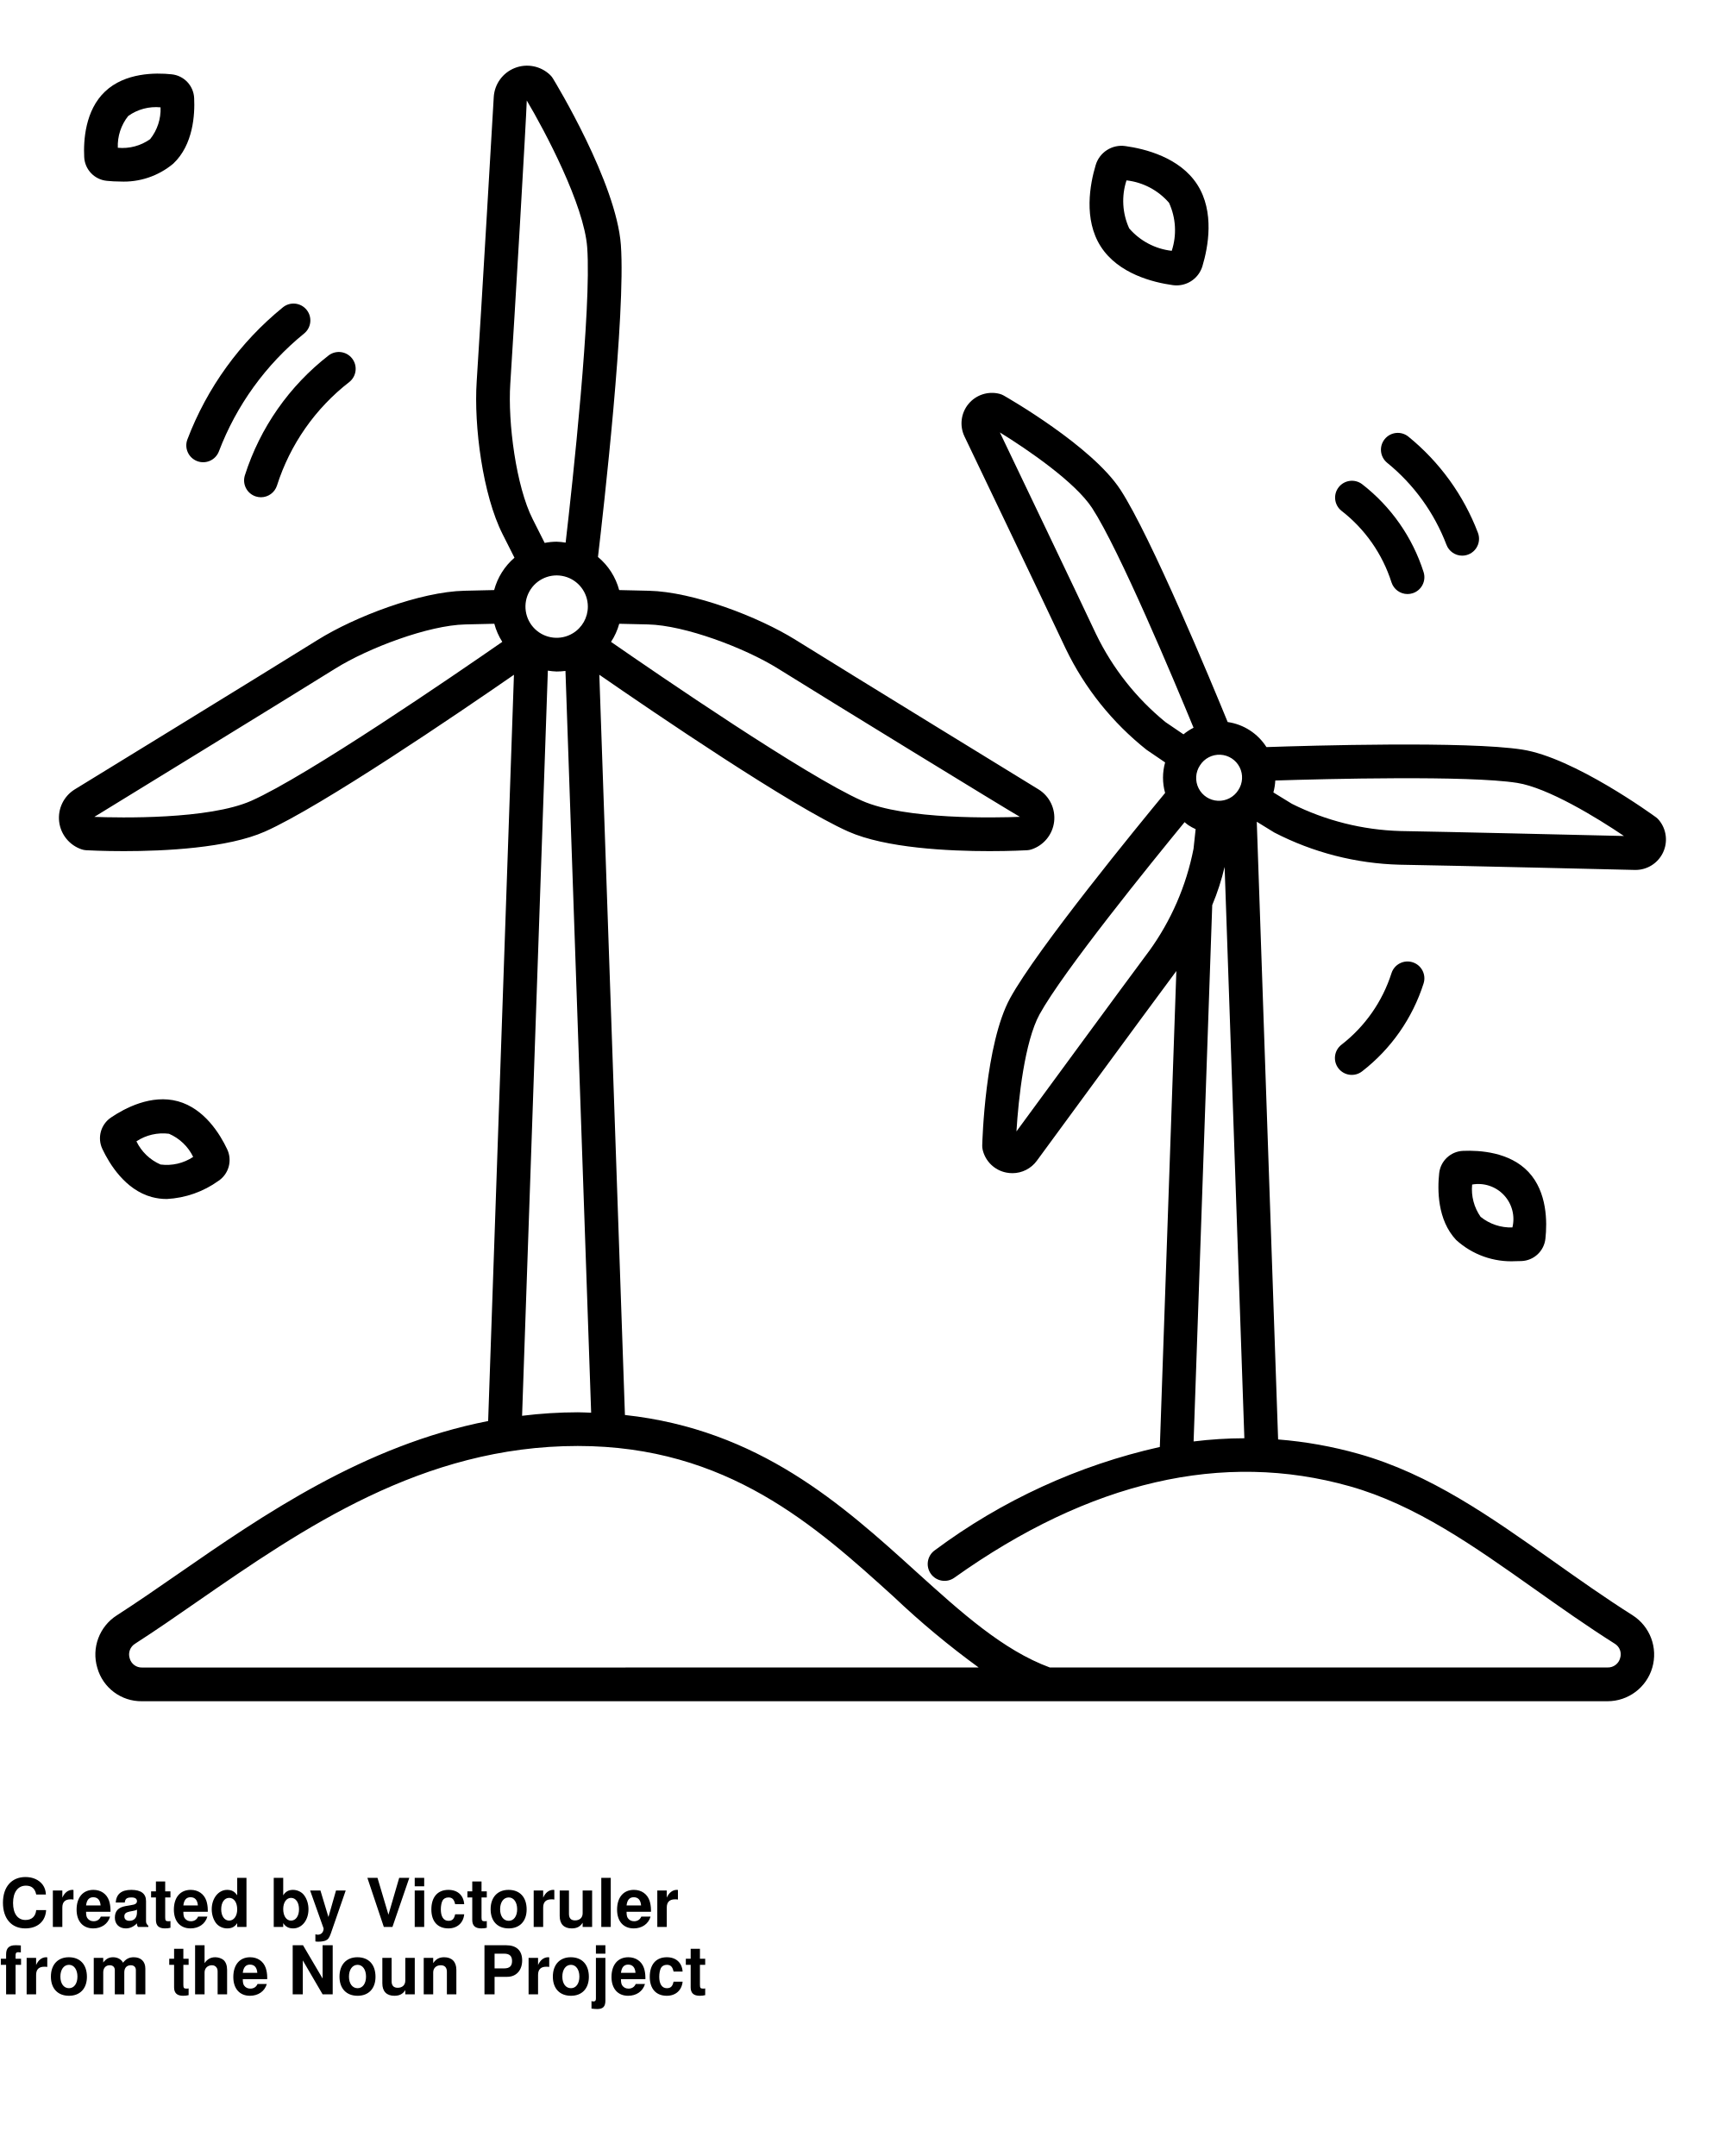
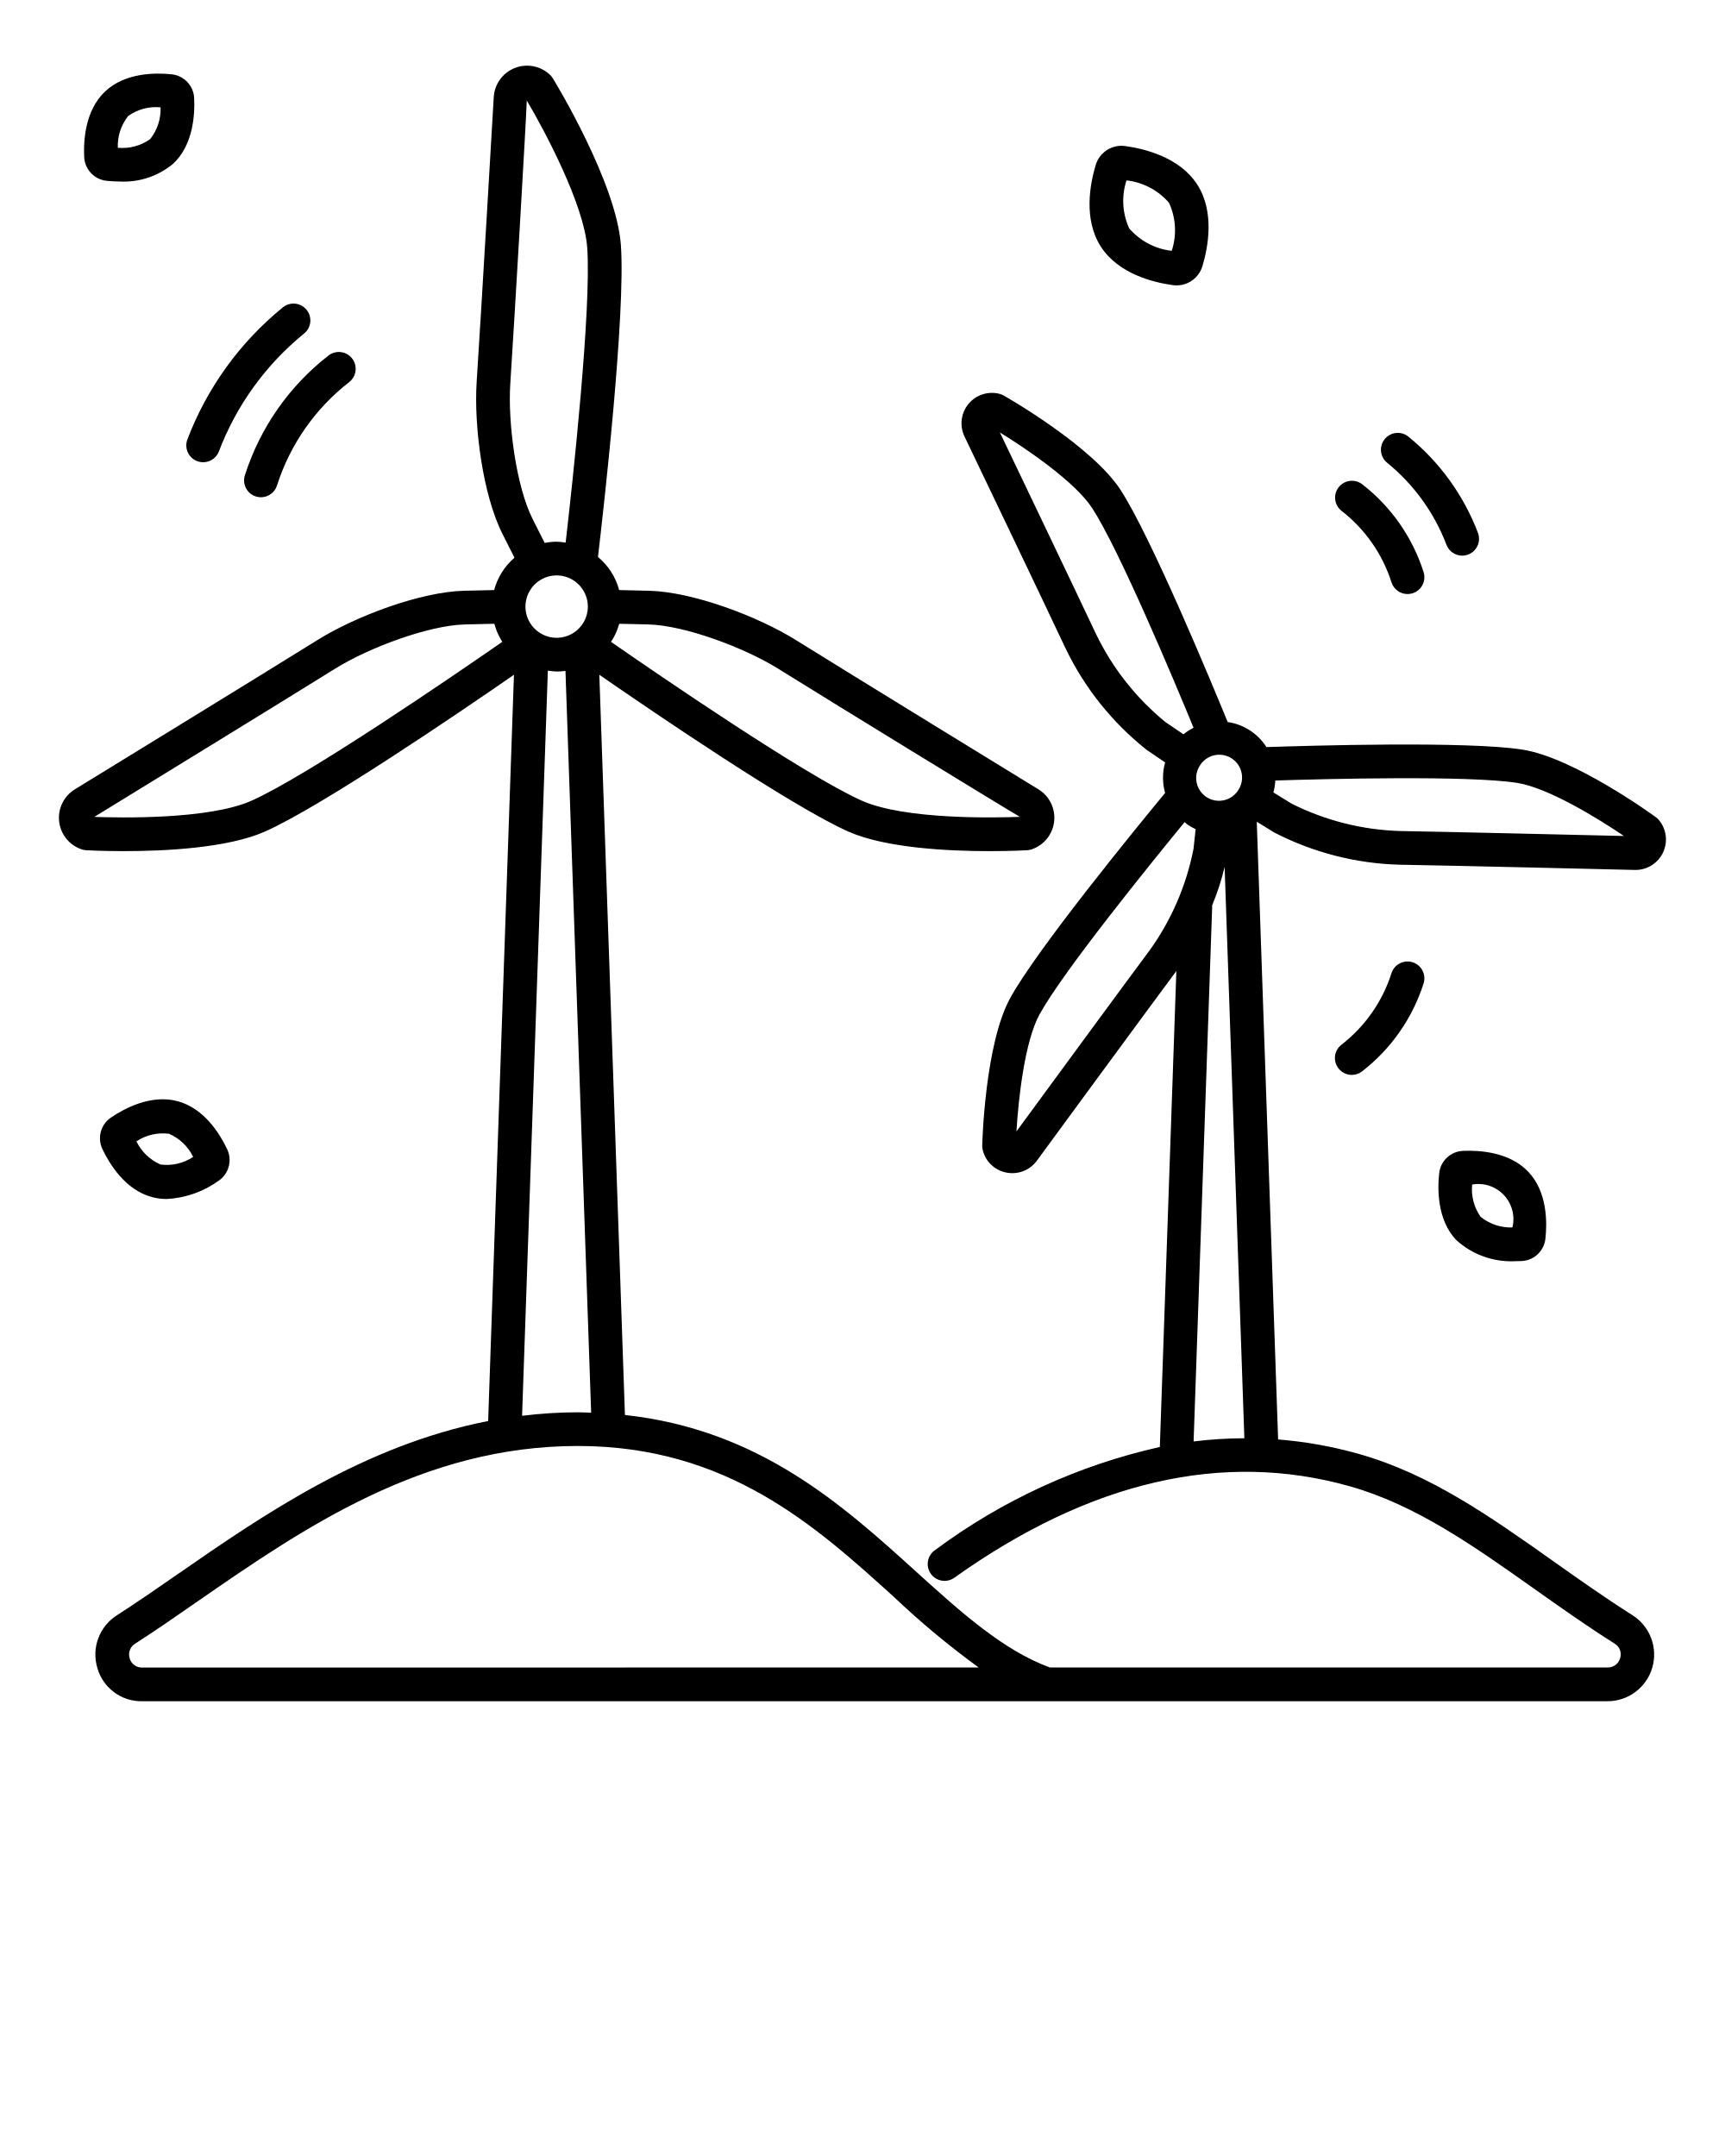
<svg xmlns="http://www.w3.org/2000/svg" data-name="Layer 3" viewBox="0 0 128 160" x="0px" y="0px">
  <path d="M11.255,88.832a4.225,4.225,0,0,0,1.126.148,7.217,7.217,0,0,0,3.83-1.347,1.861,1.861,0,0,0,.644-2.349c-.518-1.1-1.682-3.017-3.654-3.557s-3.951.52-4.956,1.2A1.858,1.858,0,0,0,7.6,85.275C8.12,86.372,9.284,88.292,11.255,88.832Zm1.286-4.694a3.56,3.56,0,0,1,1.793,1.718,3.546,3.546,0,0,1-2.418.565A3.556,3.556,0,0,1,10.123,84.7,3.565,3.565,0,0,1,12.541,84.138Z" />
  <path d="M108.568,85.407a1.86,1.86,0,0,0-1.777,1.667c-.131,1.206-.143,3.452,1.256,4.943a6.065,6.065,0,0,0,4.425,1.577c.152,0,.3,0,.426-.009a1.859,1.859,0,0,0,1.777-1.667c.132-1.206.143-3.451-1.256-4.942h0C112.021,85.485,109.783,85.357,108.568,85.407Zm1.3,4.9a3.565,3.565,0,0,1-.631-2.4,2.605,2.605,0,0,1,2.988,3.184A3.561,3.561,0,0,1,109.87,90.306Z" />
  <path d="M83.51,10.841A2,2,0,0,0,81.3,12.26c-.416,1.387-.918,4.015.384,6.04s3.9,2.66,5.335,2.859a2.083,2.083,0,0,0,.283.02,2,2,0,0,0,1.925-1.44c.415-1.386.916-4.015-.385-6.039S84.945,11.04,83.51,10.841Zm3.436,7.773a4.9,4.9,0,0,1-3.156-1.665,4.893,4.893,0,0,1-.2-3.563,4.9,4.9,0,0,1,3.156,1.665A4.893,4.893,0,0,1,86.946,18.614Z" />
  <path d="M7.922,13.419a9.534,9.534,0,0,0,.981.052,5.716,5.716,0,0,0,3.956-1.329c1.484-1.4,1.607-3.647,1.548-4.861a1.86,1.86,0,0,0-1.675-1.767c-1.2-.127-3.452-.128-4.936,1.277s-1.607,3.647-1.548,4.86A1.86,1.86,0,0,0,7.922,13.419ZM9.514,8.607a3.533,3.533,0,0,1,2.4-.641,3.56,3.56,0,0,1-.772,2.359h0a3.545,3.545,0,0,1-2.4.641A3.563,3.563,0,0,1,9.514,8.607Z" />
  <path d="M122.89,60.659c-.247-.181-6.1-4.433-9.926-5.03-4.1-.642-15.806-.295-18.99-.186a4.1,4.1,0,0,0-2.877-1.86c-1.206-2.947-5.694-13.766-7.96-17.243-2.115-3.244-8.394-6.837-8.66-6.988a1.261,1.261,0,0,0-.3-.123,2.26,2.26,0,0,0-2.612,3.156c.059.122,5.848,12.207,7.517,15.761a21.486,21.486,0,0,0,6,7.5l1.373.934a4.183,4.183,0,0,0,0,2.266c-1.955,2.365-9.487,11.558-11.5,15.229-1.861,3.4-2.063,10.627-2.071,10.933a1.262,1.262,0,0,0,.034.324,2.242,2.242,0,0,0,1.745,1.685,2.35,2.35,0,0,0,.462.046,2.245,2.245,0,0,0,1.809-.919c.079-.109,8-10.918,10.343-14.068l.012-.017-1.226,35.322a44.11,44.11,0,0,0-16.7,7.669,1.25,1.25,0,1,0,1.451,2.036c10.056-7.166,19.931-9.448,29.348-6.786,4.888,1.382,9.168,4.412,13.7,7.62,1.907,1.351,3.88,2.747,5.958,4.062a.917.917,0,0,1,.4,1.064.937.937,0,0,1-.928.7H77.9c-3.467-1.275-6.592-4.1-9.9-7.092C62.5,111.666,56.32,106.09,46.372,105.009l-1.9-54.934c4.087,2.828,14.264,9.761,18.464,11.631,2.776,1.237,7.477,1.458,10.482,1.458,1.57,0,2.677-.06,2.8-.067a1.293,1.293,0,0,0,.32-.061,2.474,2.474,0,0,0,.526-4.453c-.139-.085-13.983-8.573-18.02-11.091-2.786-1.738-7.627-3.578-10.9-3.651l-2.2-.051a4.8,4.8,0,0,0-1.573-2.457c.407-3.45,2.067-18.05,1.7-23.152-.336-4.617-4.856-12.054-5.048-12.368a1.284,1.284,0,0,0-.205-.253A2.474,2.474,0,0,0,36.638,7.2c-.009.163-.954,16.373-1.267,21.121-.217,3.276.447,8.412,1.929,11.333l.875,1.735a4.8,4.8,0,0,0-1.507,2.4l-2.2.051c-3.277.073-8.117,1.913-10.9,3.651C19.527,50.01,5.684,58.5,5.537,58.588a2.474,2.474,0,0,0,.534,4.448,1.293,1.293,0,0,0,.32.061c.127.007,1.233.067,2.8.067,3,0,7.706-.221,10.482-1.458,4.2-1.87,14.376-8.8,18.463-11.63l-1.914,55.38c-9.21,1.8-16.735,7-23.011,11.348-1.587,1.1-3.085,2.134-4.536,3.069a3.448,3.448,0,0,0-1.454,3.9,3.39,3.39,0,0,0,3.319,2.478H119.28a3.461,3.461,0,0,0,1.866-6.377c-2.023-1.281-3.969-2.658-5.85-3.99-4.713-3.336-9.163-6.487-14.465-7.986a31.035,31.035,0,0,0-5.991-1.074L93.256,60.982l1.3.8a21.491,21.491,0,0,0,9.3,2.389c3.926.064,17.322.385,17.466.389h.039a2.259,2.259,0,0,0,1.757-3.677A1.222,1.222,0,0,0,122.89,60.659ZM89.042,56.8a1.692,1.692,0,1,1,2.841,1.838A1.692,1.692,0,1,1,89.042,56.8Zm-7.7-9.717c-1.425-3.032-5.834-12.246-7.148-14.991,2.063,1.271,5.592,3.687,6.847,5.614,2.007,3.078,6.09,12.818,7.524,16.3a4.081,4.081,0,0,0-.748.49l-1.339-.911A19.226,19.226,0,0,1,81.343,47.083Zm3.921,23.5c-2,2.688-8.041,10.926-9.839,13.38.145-2.419.609-6.67,1.714-8.687C78.89,72.084,85.461,63.985,87.9,61.013c.095.074.179.159.283.226a4.137,4.137,0,0,0,.537.294l-.157,1.457A19.254,19.254,0,0,1,85.264,70.586Zm3.306,36.386,1.382-39.8a17.927,17.927,0,0,0,.919-2.834l1.465,42.4A31.227,31.227,0,0,0,88.57,106.972ZM45.949,46.291l2.138.049c2.722.061,7.18,1.741,9.636,3.273,3.885,2.423,16.815,10.353,17.955,11.006-1.719.066-8.515.234-11.727-1.2C59.793,57.57,48.91,50.111,45.34,47.635A4.734,4.734,0,0,0,45.949,46.291ZM18.66,59.423C15.491,60.835,8.828,60.691,7,60.622c1.527-.937,14.069-8.629,17.885-11.009,2.456-1.532,6.914-3.212,9.637-3.273l2.158-.05a4.776,4.776,0,0,0,.591,1.343C33.708,50.106,22.819,57.57,18.66,59.423ZM43.865,104.84c-.331-.01-.652-.032-.99-.032a34.276,34.276,0,0,0-4.135.26l1.912-55.3a4.69,4.69,0,0,0,.653.066,4.91,4.91,0,0,0,.654-.044ZM42.5,47a2.315,2.315,0,1,1,1.12-1.983A2.31,2.31,0,0,1,42.5,47ZM37.865,28.485c.3-4.573,1.187-19.739,1.223-21.027,1.343,2.261,4.253,7.743,4.484,10.905.328,4.511-1.09,17.5-1.6,21.906a4.665,4.665,0,0,0-.672-.068,4.783,4.783,0,0,0-.884.089l-.89-1.766C38.3,36.1,37.675,31.373,37.865,28.485ZM10.544,123.75a.924.924,0,0,1-.921-.684.937.937,0,0,1,.411-1.091c1.485-.957,3-2,4.6-3.115,7.826-5.415,16.7-11.552,28.238-11.552,11.1,0,17.661,5.951,23.455,11.2a62.949,62.949,0,0,0,6.294,5.239ZM103.9,61.672a19.243,19.243,0,0,1-8.035-2.019l-1.376-.845a4.135,4.135,0,0,0,.141-.885c3.762-.119,14.315-.391,17.945.176,2.268.354,5.92,2.58,7.927,3.941C117.449,61.967,107.251,61.727,103.9,61.672Z" />
  <path d="M22.568,24.749a1.25,1.25,0,1,0-1.578-1.94,23.323,23.323,0,0,0-7.084,9.8,1.25,1.25,0,1,0,2.337.888A20.81,20.81,0,0,1,22.568,24.749Z" />
  <path d="M18.981,36.842a1.267,1.267,0,0,0,.381.06,1.251,1.251,0,0,0,1.191-.87,15.8,15.8,0,0,1,5.381-7.694A1.25,1.25,0,0,0,24.4,26.365a18.289,18.289,0,0,0-6.228,8.906A1.25,1.25,0,0,0,18.981,36.842Z" />
  <path d="M108.5,41.236a1.251,1.251,0,0,0,1.168-1.694,16.985,16.985,0,0,0-5.159-7.137,1.25,1.25,0,0,0-1.577,1.94,14.489,14.489,0,0,1,4.4,6.084A1.252,1.252,0,0,0,108.5,41.236Z" />
  <path d="M101.073,35.932a1.25,1.25,0,0,0-1.535,1.973,10.9,10.9,0,0,1,3.714,5.31,1.252,1.252,0,0,0,1.191.87,1.267,1.267,0,0,0,.381-.06,1.25,1.25,0,0,0,.81-1.571A13.4,13.4,0,0,0,101.073,35.932Z" />
  <path d="M103.252,72.223a10.9,10.9,0,0,1-3.714,5.309,1.25,1.25,0,0,0,1.535,1.974,13.4,13.4,0,0,0,4.561-6.523,1.25,1.25,0,1,0-2.382-.76Z" />
-   <text x="0" y="143" fill="#000000" font-size="5px" font-weight="bold" font-family="'Helvetica Neue', Helvetica, Arial-Unicode, Arial, Sans-serif">Created by Victoruler</text>
-   <text x="0" y="148" fill="#000000" font-size="5px" font-weight="bold" font-family="'Helvetica Neue', Helvetica, Arial-Unicode, Arial, Sans-serif">from the Noun Project</text>
</svg>
